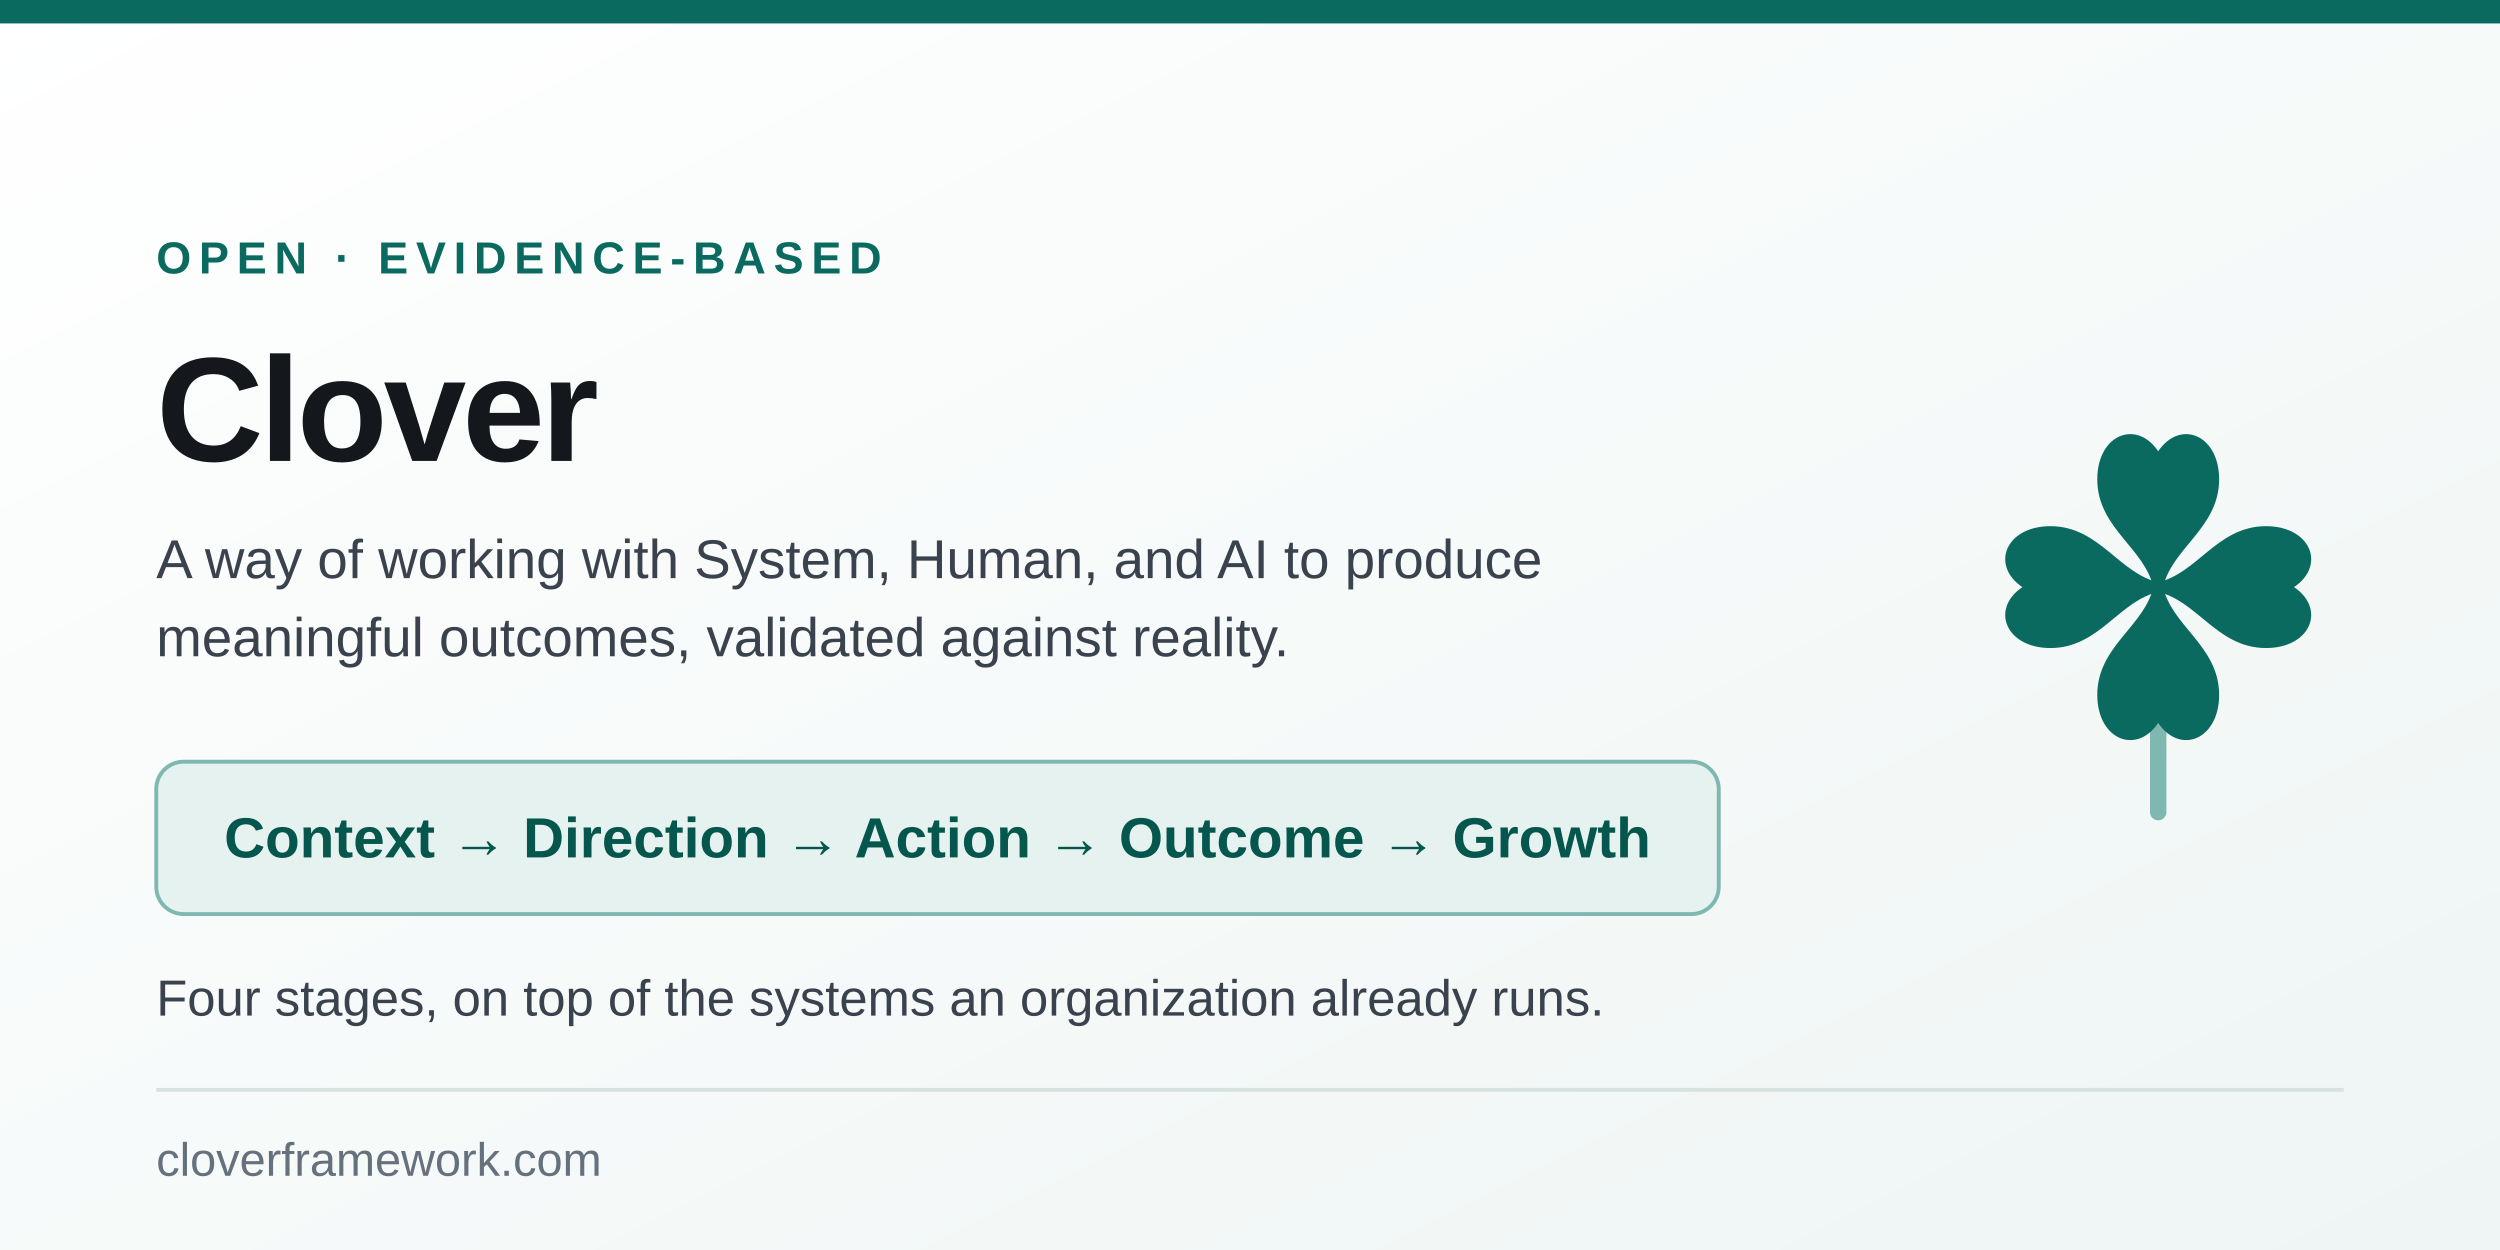
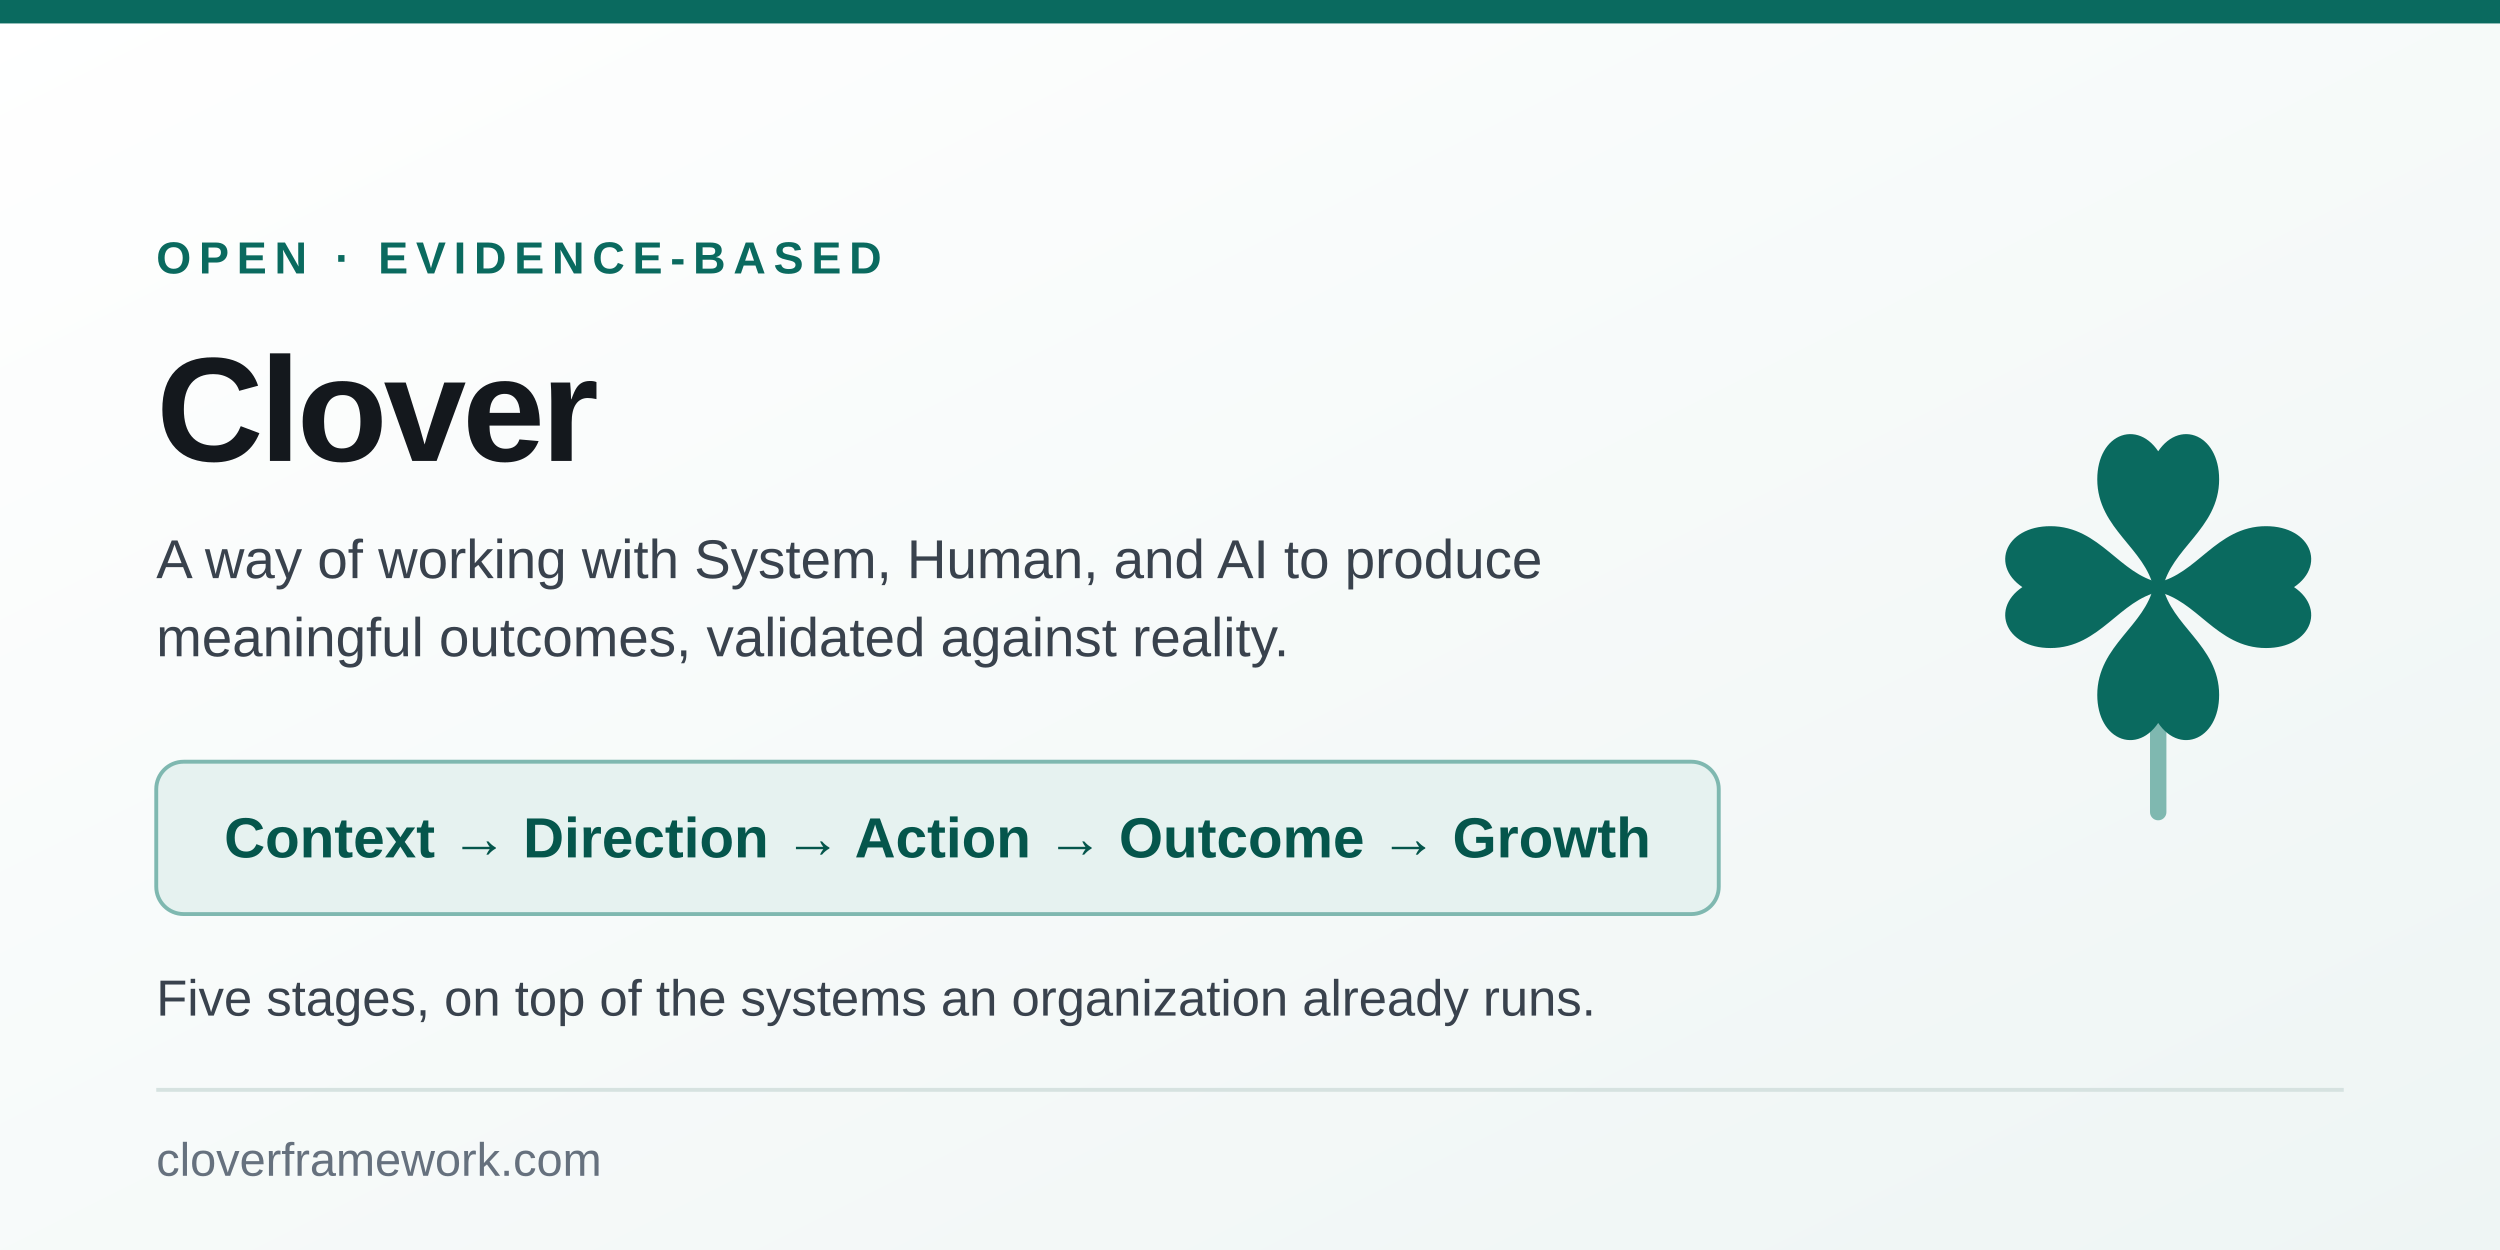
<svg xmlns="http://www.w3.org/2000/svg" viewBox="0 0 1280 640" width="1280" height="640" role="img" aria-labelledby="t">
  <defs>
    <linearGradient id="bg" x1="0" y1="0" x2="1" y2="1">
      <stop stop-color="#ffffff" />
      <stop offset="1" stop-color="#eef5f4" />
    </linearGradient>
    <path id="leaf" d="M50 44C48 35 38 31 38 21C38 12 46 9 50 17C54 9 62 12 62 21C62 31 52 35 50 44Z" />
  </defs>
  <rect width="1280" height="640" fill="url(#bg)" />
  <rect width="1280" height="12" fill="#0a6a5f" />
  <g font-family="Arial,Helvetica,sans-serif">
    <text x="80" y="140" font-size="23" font-weight="700" fill="#0a6a5f" letter-spacing="4">OPEN · EVIDENCE-BASED</text>
    <text x="80" y="236" font-size="76" font-weight="700" fill="#14181d" letter-spacing="-2">Clover</text>
    <text x="80" y="296" font-size="28" fill="#39424d">A way of working with System, Human, and AI to produce</text>
    <text x="80" y="336" font-size="28" fill="#39424d">meaningful outcomes, validated against reality.</text>
    <rect x="80" y="390" width="800" height="78" rx="14" fill="#e6f2f0" stroke="#7fb8b0" stroke-width="2" />
    <text x="480" y="439" text-anchor="middle" font-size="29" font-weight="700" fill="#05564c">Context → Direction → Action → Outcome → Growth</text>
-     <text x="80" y="520" font-size="26" fill="#39424d">Four stages, on top of the systems an organization already runs.</text>
+     <text x="80" y="520" font-size="26" fill="#39424d">Five stages, on top of the systems an organization already runs.</text>
    <path d="M80 558h1120" stroke="#d6e2e0" stroke-width="2" />
    <text x="80" y="602" font-size="24" fill="#66717e">cloverframework.com</text>
    <g transform="translate(985 195) scale(2.4)">
      <path d="M50 48C50 66 50 78 50 92" fill="none" stroke="#7fb8b0" stroke-width="3.5" stroke-linecap="round" />
      <use href="#leaf" fill="#0a6a5f" stroke="#0a6a5f" stroke-width="2" stroke-linejoin="round" />
      <use href="#leaf" transform="rotate(90 50 44)" fill="#0a6a5f" stroke="#0a6a5f" stroke-width="2" stroke-linejoin="round" />
      <use href="#leaf" transform="rotate(180 50 44)" fill="#0a6a5f" stroke="#0a6a5f" stroke-width="2" stroke-linejoin="round" />
      <use href="#leaf" transform="rotate(270 50 44)" fill="#0a6a5f" stroke="#0a6a5f" stroke-width="2" stroke-linejoin="round" />
    </g>
  </g>
</svg>
